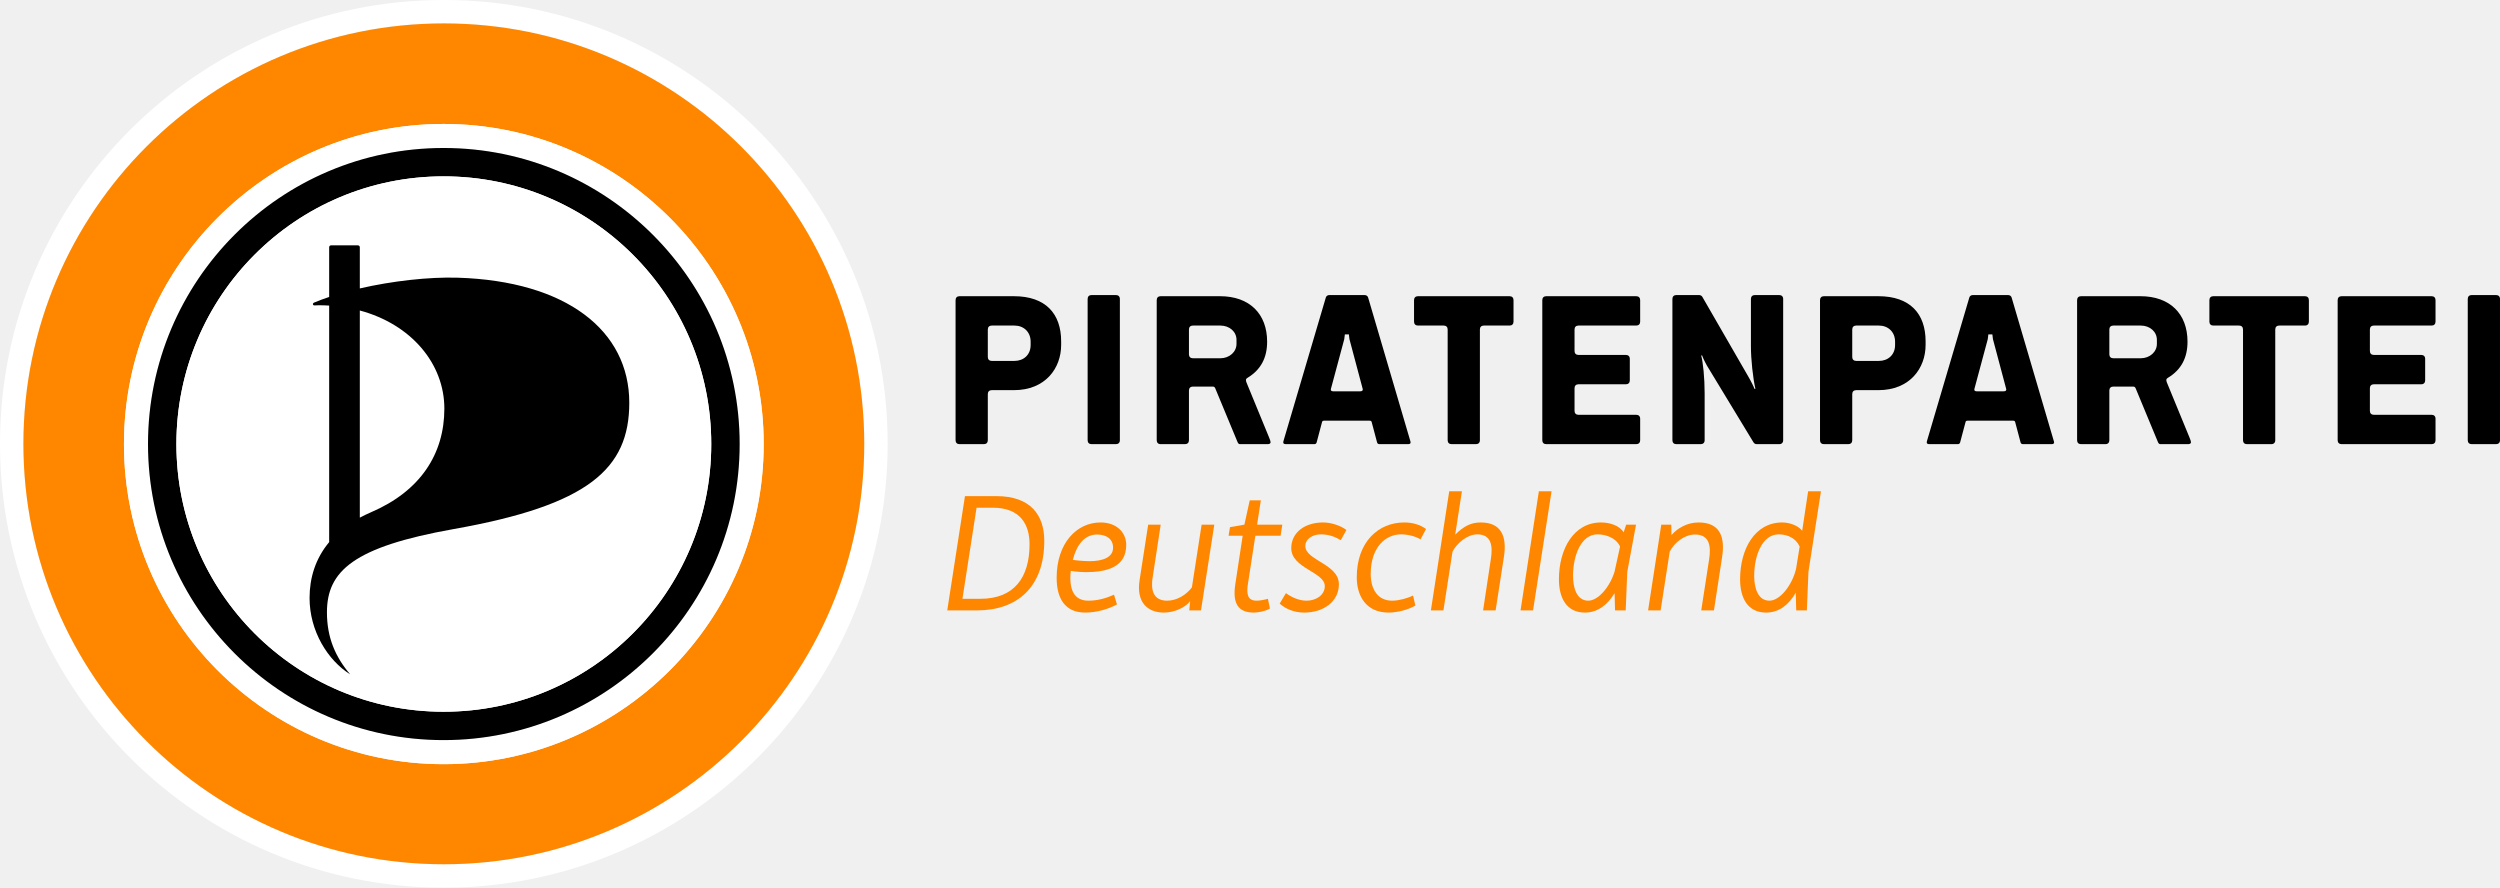
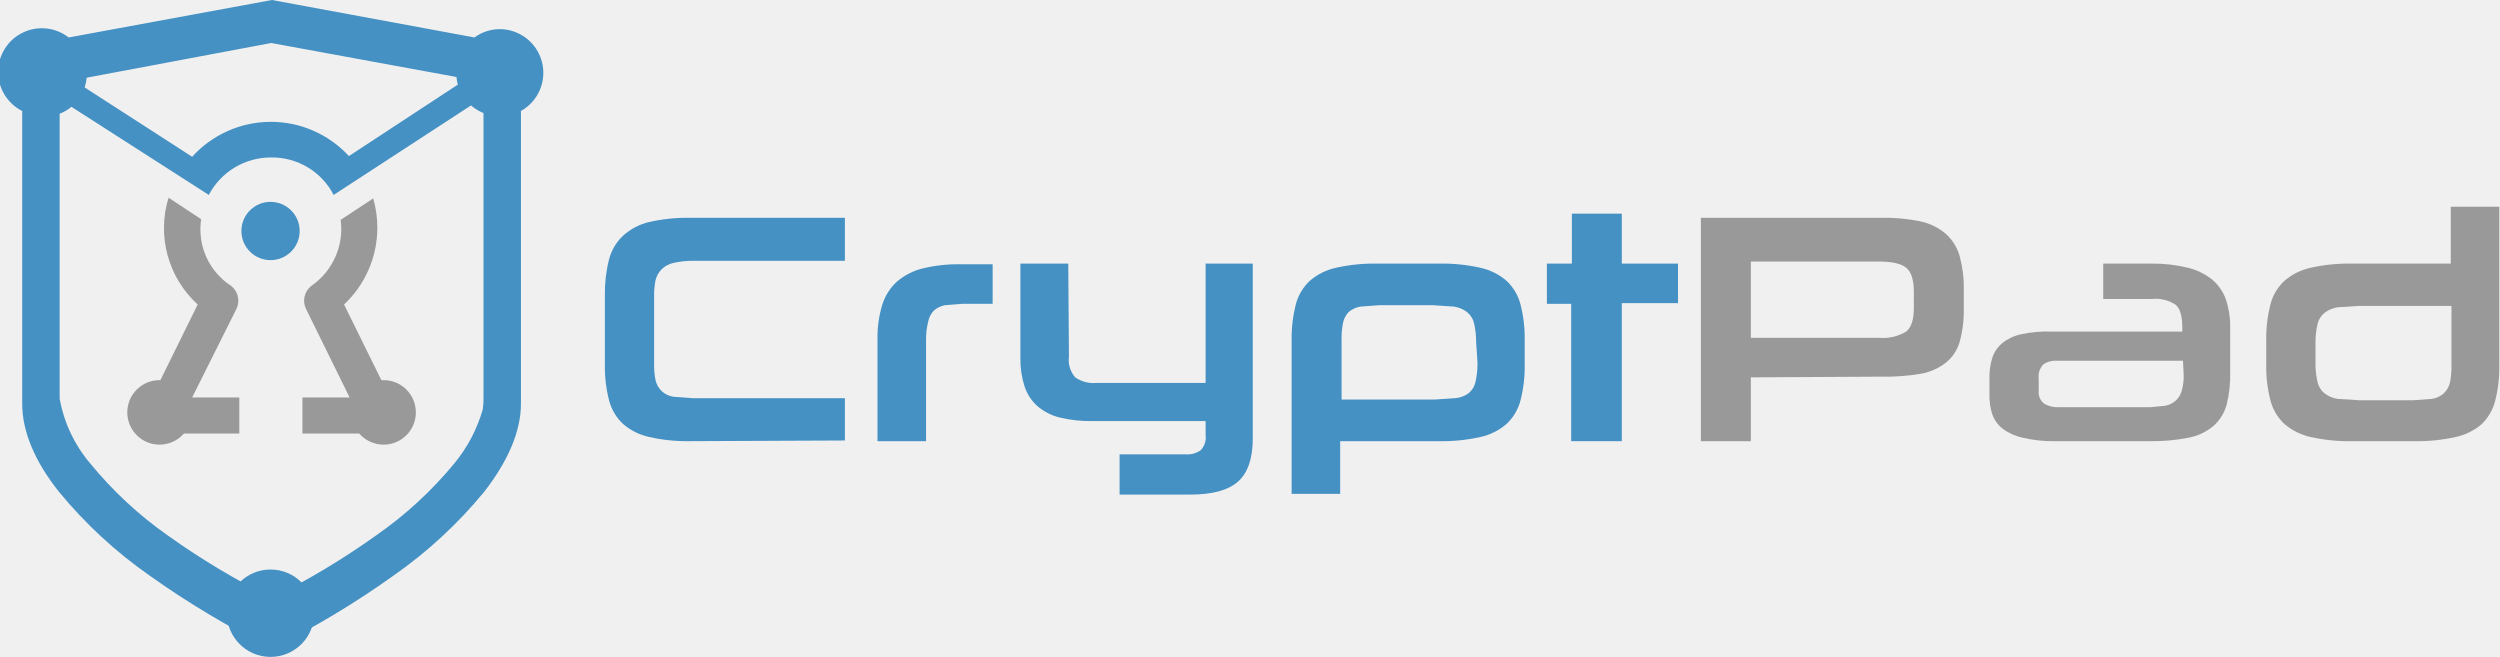
- <svg xmlns="http://www.w3.org/2000/svg" viewBox="0 0 1793.875 636.938" height="636.938" width="1793.875" xml:space="preserve" id="svg2" version="1.1">
-   <defs id="defs6" />
-   <g transform="matrix(1.25,0,0,-1.25,0,636.9375)" id="g10">
-     <g transform="scale(0.1)" id="g12">
-       <path id="path14" style="fill:#ffffff;fill-opacity:1;fill-rule:nonzero;stroke:none" d="m 2547.69,134.332 c -1332.8,0 -2413.315,1080.548 -2413.315,2413.478 0,1332.85 1080.515,2413.31 2413.315,2413.31 1332.95,0 2413.41,-1080.46 2413.41,-2413.31 0,-1332.93 -1080.46,-2413.478 -2413.41,-2413.478 m 0,4961.208 C 1140.68,5095.54 -0.004,3954.82 -0.004,2547.81 -0.004,1140.72 1140.68,-0.008 2547.69,-0.008 3954.93,-0.008 5095.5,1140.72 5095.5,2547.81 c 0,1407.01 -1140.57,2547.73 -2547.81,2547.73" />
-       <path id="path16" style="fill:#ff8700;fill-opacity:1;fill-rule:nonzero;stroke:none" d="m 2546.38,708.902 c -1013.58,0 -1834.821,823.998 -1834.821,1837.508 0,1013.68 821.241,1837.58 1834.821,1837.58 1013.45,0 1837.57,-824.08 1837.57,-1837.58 0,-1013.51 -824.12,-1837.508 -1837.57,-1837.508 m 1.31,4252.218 C 1214.9,4961.12 134.379,3880.66 134.379,2547.81 134.379,1214.88 1214.9,134.332 2547.69,134.332 c 1332.96,0 2413.41,1080.548 2413.41,2413.478 0,1332.85 -1080.45,2413.31 -2413.41,2413.31" />
-       <path id="path18" style="fill:#ffffff;fill-opacity:1;fill-rule:nonzero;stroke:none" d="m 2546.38,847.027 c -937.39,0 -1696.763,762.053 -1696.763,1699.383 0,937.6 759.373,1699.57 1696.763,1699.57 937.31,0 1699.52,-762.14 1699.52,-1699.57 0,-937.33 -762.21,-1699.383 -1699.52,-1699.383 m 0,3536.963 c -1013.58,0 -1834.821,-823.9 -1834.821,-1837.58 0,-1013.5 821.241,-1837.512 1834.821,-1837.512 1013.45,0 1837.57,824.012 1837.57,1837.512 0,1013.51 -824.12,1837.58 -1837.57,1837.58" />
-       <path id="path20" style="fill:#000000;fill-opacity:1;fill-rule:nonzero;stroke:none" d="m 2546.38,4245.98 c -937.39,0 -1696.763,-761.97 -1696.763,-1699.57 0,-937.33 759.373,-1699.383 1696.763,-1699.383 937.31,0 1699.52,762.053 1699.52,1699.383 0,937.43 -762.21,1699.57 -1699.52,1699.57 m 0.08,-162.88 c 849.25,0 1536.46,-687.48 1536.46,-1536.69 0,-849.13 -687.21,-1536.51 -1536.46,-1536.51 -849,0 -1533.88,687.38 -1533.88,1536.51 0,849.21 684.88,1536.69 1533.88,1536.69" />
-       <path id="path22" style="fill:#ffffff;fill-opacity:1;fill-rule:nonzero;stroke:none" d="m 2546.46,4083.1 c -849,0 -1533.89,-687.48 -1533.89,-1536.68 0,-849.14 684.89,-1536.52 1533.89,-1536.52 849.25,0 1536.46,687.38 1536.46,1536.52 0,849.2 -687.21,1536.68 -1536.46,1536.68" />
-       <path id="path24" style="fill:#000000;fill-opacity:1;fill-rule:nonzero;stroke:none" d="m 2627.77,3501.4 c 622.59,-19.32 984.57,-302.57 984.57,-718.05 0,-379.8 -234.82,-587.67 -1007.63,-724.8 -575.62,-102.26 -727.94,-241.08 -727.94,-478.11 0,-145.23 48.53,-256.46 133.48,-356.09 -129.3,81.19 -233.23,248.83 -233.23,438.58 0,116.58 34.44,227.12 112.55,320.58 v 1357.83 c -19.21,1.22 -38.61,1.83 -58.48,1.83 -8.61,0 -17,-0.35 -25.2,-0.87 -10.5,-0.7 -13.75,11.5 -2.73,16.26 26.66,11.15 55.57,22.13 86.41,32.49 v 285.36 c 0,5.89 4.66,10.63 10.54,10.63 h 154.78 c 5.77,0 10.59,-4.74 10.59,-10.63 v -236.58 c 184.91,42.43 396.27,66.77 562.29,61.57 M 2065.48,2123.83 c 20.98,11.42 43.45,22.13 66.95,32.32 279.87,120.63 418.37,332.72 418.37,593.75 0,258.81 -191.25,484.34 -485.32,563.22" />
-       <path id="path26" style="fill:#ff8700;fill-opacity:1;fill-rule:nonzero;stroke:none" d="m 5605.85,2181.02 -81,-522.83 h 102.57 c 197.11,0 282.6,125.11 282.6,313.11 0,114.3 -54.04,209.72 -210.6,209.72 z m -66.6,66.59 h 180 c 198.83,0 275.32,-110.7 275.32,-256.44 0,-269.11 -158.36,-399.57 -386.03,-399.57 h -170.98" />
-       <path id="path28" style="fill:#ff8700;fill-opacity:1;fill-rule:nonzero;stroke:none" d="m 6254.49,1874.14 c 73.82,0 134.98,20.73 134.98,77.4 0,50.43 -38.69,75.55 -91.76,75.55 -72.01,0 -116.96,-58.42 -139.47,-145.74 0,0 54.85,-7.21 96.25,-7.21 m -25.16,-295.12 c -116.99,0 -163.77,82.78 -163.77,199.79 0,197.95 114.24,317.62 251.91,317.62 90.89,0 147.59,-55.81 147.59,-129.59 0,-129.59 -116.96,-155.69 -232.14,-155.69 -44.08,0 -86.4,7.21 -86.4,7.21 -10.83,-106.13 17.08,-170.98 101.7,-170.98 52.17,0 99.88,13.54 146.66,34.18 l 17.1,-55.8 c -46.77,-25.12 -113.4,-46.74 -182.65,-46.74" />
-       <path id="path30" style="fill:#ff8700;fill-opacity:1;fill-rule:nonzero;stroke:none" d="m 6826.71,1591.6 5.4,53.14 c -27.91,-36.9 -90.89,-65.72 -151.21,-65.72 -95.35,0 -158.36,61.16 -139.47,184.51 l 49.52,320.32 h 72 l -46.81,-306.88 c -13.51,-90.84 20.71,-129.59 83.71,-129.59 56.64,0 110.66,34.18 142.12,76.52 l 55.8,359.95 h 72.88 l -76.47,-492.25" />
-       <path id="path32" style="fill:#ff8700;fill-opacity:1;fill-rule:nonzero;stroke:none" d="m 7289.96,1602.4 c -25.17,-15.29 -65.66,-23.38 -92.68,-23.38 -93.57,0 -122.36,56.68 -106.19,162.9 l 42.32,278.06 h -81 l 8.12,49.46 82.77,14.41 30.61,139.43 h 63.87 l -21.57,-139.43 h 144.87 l -9.93,-63.87 H 7206.28 L 7164,1746.4 c -9.9,-61.25 -2.71,-99.02 49.5,-99.02 18,0 47.7,5.45 64.78,10.81" />
-       <path id="path34" style="fill:#ff8700;fill-opacity:1;fill-rule:nonzero;stroke:none" d="m 7696.63,1994.76 c -33.28,19.78 -69.29,33.3 -115.19,33.3 -44.08,0 -88.2,-24.34 -88.2,-67.48 0,-81.87 192.59,-102.62 192.59,-218.66 0,-100.77 -89.99,-162.9 -198.86,-162.9 -53.98,0 -103.47,18.03 -141.25,51.33 l 35.96,60.25 c 35.1,-25.22 76.46,-43.22 118.78,-43.22 54.92,0 104.37,32.42 104.37,83.73 0,80.99 -192.55,101.65 -192.55,217.71 0,90.05 78.31,147.6 182.66,147.6 49.51,0 103.5,-19.77 134.06,-43.23" />
-       <path id="path36" style="fill:#ff8700;fill-opacity:1;fill-rule:nonzero;stroke:none" d="m 8154.54,1999.25 c -29.66,18.02 -72.88,28.81 -113.37,28.81 -83.68,0 -172.75,-70.2 -172.75,-227.72 0,-88.12 41.39,-152.96 122.35,-152.96 37.78,0 87.31,12.66 120.59,29.71 l 13.52,-57.57 c -38.72,-23.43 -102.6,-40.5 -153.93,-40.5 -130.45,0 -182.62,97.18 -182.62,202.44 0,204.25 125.04,314.97 272.64,314.97 46.8,0 91.79,-12.59 125.07,-37.79" />
-       <path id="path38" style="fill:#ff8700;fill-opacity:1;fill-rule:nonzero;stroke:none" d="m 8585.47,1591.6 h -71.93 l 44.05,291.6 c 13.52,79.14 2.72,144.86 -77.36,144.86 -58.49,0 -117.9,-52.18 -142.2,-99.01 l -52.17,-337.45 h -72 l 105.28,683.87 h 72.87 l -38.68,-249.25 c 49.48,49.56 91.8,70.2 146.69,70.2 118.73,0 151.18,-81.01 133.16,-197.07" />
-       <path id="path40" style="fill:#ff8700;fill-opacity:1;fill-rule:nonzero;stroke:none" d="m 8833.72,2275.46 h 72.87 L 8800.4,1591.59 h -71.96" />
-       <path id="path42" style="fill:#ff8700;fill-opacity:1;fill-rule:nonzero;stroke:none" d="m 9268.31,1814.74 31.47,143.13 c -21.61,47.69 -77.41,70.19 -129.58,70.19 -93.57,0 -140.34,-120.62 -140.34,-238.44 0,-69.31 21.58,-142.24 87.3,-142.24 57.58,0 125.05,80.12 151.15,167.36 m 0,-124.14 c -38.72,-64.84 -95.39,-111.58 -170.07,-111.58 -107.07,0 -149.41,85.49 -149.41,190.74 0,174.57 84.62,326.66 242.08,326.66 48.61,0 105.28,-17.05 129.57,-56.68 l 14.39,44.1 h 56.7 l -50.39,-270.86 -9.02,-221.38 h -61.14" />
-       <path id="path44" style="fill:#ff8700;fill-opacity:1;fill-rule:nonzero;stroke:none" d="m 9765.77,1591.6 45.03,291.6 c 12.58,79.14 1.81,143.89 -81,143.89 -60.29,0 -117.86,-45.86 -144.87,-98.04 l -52.21,-337.45 h -71.96 l 75.59,492.25 h 57.57 l 0.87,-60.27 c 32.44,38.66 89.09,72.84 155.72,72.84 121.48,0 153.86,-81.01 134.94,-199.8 l -46.74,-305.02" />
-       <path id="path46" style="fill:#ff8700;fill-opacity:1;fill-rule:nonzero;stroke:none" d="m 10310.1,1830.04 20.7,127.83 c -21.6,47.7 -68.4,70.2 -120.6,70.2 -93.6,0 -140.4,-120.63 -140.4,-238.44 0,-69.33 21.6,-142.25 87.3,-142.25 61.2,0 130.5,89.08 153,182.66 m -1.8,-136.72 c -37.8,-66.59 -93.6,-114.3 -170.1,-114.3 -107,0 -149.37,85.49 -149.37,190.75 0,174.57 84.57,326.66 242.07,326.66 43.2,0 92.7,-18.89 114.3,-47.72 l 34.2,226.75 h 73.7 l -71.9,-462.48 -9.1,-221.38 h -61.1" />
-       <path id="path48" style="fill:#000000;fill-opacity:1;fill-rule:nonzero;stroke:none" d="m 5823.75,3023.73 c 52.22,0 92.53,35.03 92.53,91.21 v 19.17 c 0,56.17 -40.31,92.53 -92.53,92.53 h -130.86 c -13.88,0 -22.47,-8.6 -22.47,-22.47 V 3046.2 c 0,-13.88 8.59,-22.47 22.47,-22.47 z m -315.92,-477.86 c -13.88,0 -22.47,8.6 -22.47,22.47 v 804.36 c 0,13.88 8.59,22.48 22.47,22.48 h 312.61 c 181.1,0 270.99,-99.8 270.99,-259.09 v -20.49 c 0,-133.51 -89.89,-259.75 -271.64,-259.75 h -126.9 c -13.88,0 -22.47,-8.59 -22.47,-22.47 v -265.04 c 0,-13.87 -8.59,-22.47 -22.48,-22.47" />
-       <path id="path50" style="fill:#000000;fill-opacity:1;fill-rule:nonzero;stroke:none" d="m 6243.44,2568.35 v 810.97 c 0,13.87 8.59,22.47 22.47,22.47 h 140.11 c 13.88,0 22.48,-8.6 22.48,-22.47 v -810.97 c 0,-13.89 -8.6,-22.47 -22.48,-22.47 h -140.11 c -13.88,0 -22.47,8.58 -22.47,22.47" />
-       <path id="path52" style="fill:#000000;fill-opacity:1;fill-rule:nonzero;stroke:none" d="m 7098.02,3121.55 v 23.13 c 0,46.93 -40.32,81.96 -92.54,81.96 h -157.96 c -13.88,0 -22.47,-8.6 -22.47,-22.47 V 3061.4 c 0,-13.87 8.59,-22.46 22.47,-22.46 h 157.96 c 50.9,0 92.54,35.69 92.54,82.61 M 6640,2568.35 v 804.35 c 0,13.88 8.59,22.48 22.46,22.48 h 341.04 c 169.2,0 270.32,-101.13 270.32,-261.07 0,-91.87 -35.69,-160.61 -111.69,-206.87 -6.61,-3.97 -9.92,-7.94 -9.92,-13.22 0,-5.29 1.33,-9.26 3.31,-14.54 l 129.54,-315.27 c 5.94,-13.88 8.59,-22.47 8.59,-27.75 0,-5.3 -5.29,-10.58 -15.86,-10.58 h -159.95 c -5.28,0 -9.91,3.31 -13.21,10.58 l -128.88,310.63 c -2.64,6.62 -7.94,9.25 -13.89,9.25 h -114.34 c -13.88,0 -22.47,-8.59 -22.47,-22.47 v -285.52 c 0,-13.88 -8.59,-22.47 -22.46,-22.47 h -140.13 c -13.87,0 -22.46,8.59 -22.46,22.47" />
-       <path id="path54" style="fill:#000000;fill-opacity:1;fill-rule:nonzero;stroke:none" d="m 7808.51,2849.25 c 11.89,0 15.86,5.29 13.89,13.88 l -76.02,285.51 -3.3,27.11 h -23.12 l -3.32,-27.11 -76.67,-285.51 c -1.99,-8.59 1.32,-13.88 13.23,-13.88 z m -204.23,-168.54 c -10.57,0 -13.21,-1.32 -15.2,-7.92 l -31.06,-116.99 c -1.98,-6.6 -6.61,-9.92 -13.23,-9.92 h -163.24 c -9.92,0 -15.21,3.32 -15.21,9.92 0,3.29 1.32,9.25 2.64,12.54 0.67,2 241.9,819.57 241.9,819.57 2.65,9.25 11.24,13.88 21.17,13.88 h 200.26 c 9.9,0 18.49,-4.63 21.14,-13.88 l 242.56,-824.86 c 1.33,-3.96 1.33,-5.26 1.33,-7.25 0,-6.6 -4.63,-9.92 -14.54,-9.92 h -163.92 c -7.26,0 -11.89,3.32 -13.87,9.92 l -31.07,116.99 c -1.98,6.6 -5.28,7.92 -15.2,7.92" />
-       <path id="path56" style="fill:#000000;fill-opacity:1;fill-rule:nonzero;stroke:none" d="m 8310.15,2568.35 v 635.83 c 0,13.87 -8.59,22.46 -22.47,22.46 h -148.05 c -13.88,0 -22.47,8.59 -22.47,22.47 v 123.6 c 0,13.88 8.59,22.47 22.47,22.47 h 526.11 c 13.87,0 22.46,-8.59 22.46,-22.47 v -123.6 c 0,-13.88 -8.59,-22.47 -22.46,-22.47 h -148.07 c -13.87,0 -22.45,-8.59 -22.45,-22.46 v -635.83 c 0,-13.89 -8.6,-22.47 -22.48,-22.47 h -140.13 c -13.87,0 -22.46,8.58 -22.46,22.47" />
-       <path id="path58" style="fill:#000000;fill-opacity:1;fill-rule:nonzero;stroke:none" d="m 8875.9,2545.88 c -13.88,0 -22.47,8.58 -22.47,22.46 v 804.36 c 0,13.89 8.59,22.48 22.47,22.48 h 516.85 c 13.87,0 22.48,-8.59 22.48,-22.48 v -123.59 c 0,-13.88 -8.61,-22.47 -22.48,-22.47 h -331.79 c -13.88,0 -22.47,-8.59 -22.47,-22.46 v -123.61 c 0,-13.87 8.59,-22.48 22.47,-22.48 h 272.3 c 13.88,0 22.48,-8.59 22.48,-22.45 v -123.6 c 0,-13.88 -8.6,-22.49 -22.48,-22.49 h -272.3 c -13.88,0 -22.47,-8.59 -22.47,-22.46 v -130.2 c 0,-13.89 8.59,-22.48 22.47,-22.48 h 331.79 c 13.87,0 22.48,-8.59 22.48,-22.46 v -123.61 c 0,-13.88 -8.61,-22.46 -22.48,-22.46" />
-       <path id="path60" style="fill:#000000;fill-opacity:1;fill-rule:nonzero;stroke:none" d="m 9600.27,2568.35 v 810.97 c 0,13.87 8.59,22.47 22.48,22.47 h 129.52 c 8.61,0 15.21,-3.31 19.18,-9.26 l 263.75,-457.36 c 15.8,-26.44 33.7,-63.46 36.3,-72.04 h 5.3 c -14.5,63.45 -25.8,169.85 -25.8,244.55 v 271.64 c 0,13.87 8.6,22.47 22.5,22.47 h 140.1 c 13.9,0 22.5,-8.6 22.5,-22.47 v -810.97 c 0,-13.89 -8.6,-22.47 -22.5,-22.47 h -128.2 c -8.6,0 -14.5,2.65 -19.8,10.58 l -267.06,440.18 c -15.86,28.41 -27.75,55.52 -27.75,58.16 h -5.29 c 10.57,-37.68 19.82,-129.55 19.82,-216.13 v -270.32 c 0,-13.89 -8.59,-22.47 -22.46,-22.47 h -140.11 c -13.89,0 -22.48,8.58 -22.48,22.47" />
-       <path id="path62" style="fill:#000000;fill-opacity:1;fill-rule:nonzero;stroke:none" d="m 10786,3023.73 c 52.2,0 92.5,35.03 92.5,91.21 v 19.17 c 0,56.17 -40.3,92.53 -92.5,92.53 h -130.9 c -13.9,0 -22.5,-8.6 -22.5,-22.47 V 3046.2 c 0,-13.88 8.6,-22.47 22.5,-22.47 z m -316,-477.86 c -13.8,0 -22.4,8.6 -22.4,22.47 v 804.36 c 0,13.88 8.6,22.48 22.4,22.48 h 312.7 c 181.1,0 271,-99.8 271,-259.09 v -20.49 c 0,-133.51 -89.9,-259.75 -271.7,-259.75 h -126.9 c -13.9,0 -22.5,-8.59 -22.5,-22.47 v -265.04 c 0,-13.87 -8.6,-22.47 -22.4,-22.47" />
-       <path id="path64" style="fill:#000000;fill-opacity:1;fill-rule:nonzero;stroke:none" d="m 11502.4,2849.25 c 11.9,0 15.9,5.29 13.9,13.88 l -76,285.51 -3.3,27.11 h -23.1 l -3.3,-27.11 -76.7,-285.51 c -2,-8.59 1.3,-13.88 13.2,-13.88 z m -204.2,-168.54 c -10.6,0 -13.2,-1.32 -15.2,-7.92 l -31.1,-116.99 c -2,-6.6 -6.6,-9.92 -13.2,-9.92 h -163.2 c -10,0 -15.2,3.32 -15.2,9.92 0,3.29 1.3,9.25 2.6,12.54 0.7,2 241.9,819.57 241.9,819.57 2.6,9.25 11.2,13.88 21.2,13.88 h 200.2 c 9.9,0 18.5,-4.63 21.2,-13.88 l 242.5,-824.86 c 1.4,-3.96 1.4,-5.26 1.4,-7.25 0,-6.6 -4.7,-9.92 -14.6,-9.92 h -163.9 c -7.3,0 -11.9,3.32 -13.9,9.92 l -31,116.99 c -2,6.6 -5.3,7.92 -15.3,7.92" />
-       <path id="path66" style="fill:#000000;fill-opacity:1;fill-rule:nonzero;stroke:none" d="m 12381.4,3121.55 v 23.13 c 0,46.93 -40.3,81.96 -92.5,81.96 h -158 c -13.8,0 -22.4,-8.6 -22.4,-22.47 V 3061.4 c 0,-13.87 8.6,-22.46 22.4,-22.46 h 158 c 50.9,0 92.5,35.69 92.5,82.61 m -458,-553.2 v 804.35 c 0,13.88 8.6,22.48 22.5,22.48 h 341 c 169.2,0 270.3,-101.13 270.3,-261.07 0,-91.87 -35.6,-160.61 -111.6,-206.87 -6.7,-3.97 -10,-7.94 -10,-13.22 0,-5.29 1.4,-9.26 3.3,-14.54 l 129.6,-315.27 c 5.9,-13.88 8.6,-22.47 8.6,-27.75 0,-5.3 -5.3,-10.58 -15.9,-10.58 h -159.9 c -5.3,0 -9.9,3.31 -13.3,10.58 l -128.8,310.63 c -2.7,6.62 -8,9.25 -13.9,9.25 h -114.4 c -13.8,0 -22.4,-8.59 -22.4,-22.47 v -285.52 c 0,-13.88 -8.6,-22.47 -22.5,-22.47 h -140.1 c -13.9,0 -22.5,8.59 -22.5,22.47" />
-       <path id="path68" style="fill:#000000;fill-opacity:1;fill-rule:nonzero;stroke:none" d="m 12875.8,2568.35 v 635.83 c 0,13.87 -8.6,22.46 -22.5,22.46 h -148 c -13.9,0 -22.5,8.59 -22.5,22.47 v 123.6 c 0,13.88 8.6,22.47 22.5,22.47 h 526.1 c 13.9,0 22.5,-8.59 22.5,-22.47 v -123.6 c 0,-13.88 -8.6,-22.47 -22.5,-22.47 h -148.1 c -13.8,0 -22.4,-8.59 -22.4,-22.46 v -635.83 c 0,-13.89 -8.6,-22.47 -22.5,-22.47 h -140.1 c -13.9,0 -22.5,8.58 -22.5,22.47" />
-       <path id="path70" style="fill:#000000;fill-opacity:1;fill-rule:nonzero;stroke:none" d="m 13441.6,2545.88 c -13.9,0 -22.5,8.58 -22.5,22.46 v 804.36 c 0,13.89 8.6,22.48 22.5,22.48 h 516.8 c 13.9,0 22.5,-8.59 22.5,-22.48 v -123.59 c 0,-13.88 -8.6,-22.47 -22.5,-22.47 h -331.8 c -13.9,0 -22.5,-8.59 -22.5,-22.46 v -123.61 c 0,-13.87 8.6,-22.48 22.5,-22.48 h 272.3 c 13.9,0 22.5,-8.59 22.5,-22.45 v -123.6 c 0,-13.88 -8.6,-22.49 -22.5,-22.49 h -272.3 c -13.9,0 -22.5,-8.59 -22.5,-22.46 v -130.2 c 0,-13.89 8.6,-22.48 22.5,-22.48 h 331.8 c 13.9,0 22.5,-8.59 22.5,-22.46 v -123.61 c 0,-13.88 -8.6,-22.46 -22.5,-22.46" />
-       <path id="path72" style="fill:#000000;fill-opacity:1;fill-rule:nonzero;stroke:none" d="m 14165.9,2568.35 v 810.97 c 0,13.87 8.6,22.47 22.5,22.47 h 140.1 c 13.9,0 22.5,-8.6 22.5,-22.47 v -810.97 c 0,-13.89 -8.6,-22.47 -22.5,-22.47 h -140.1 c -13.9,0 -22.5,8.58 -22.5,22.47" />
+ <svg xmlns="http://www.w3.org/2000/svg" viewBox="0 0 360.4 94.7">
+   <defs>
+     <style>.cls-1{fill:#4591c4}.cls-2{fill:#999}</style>
+   </defs>
+   <g id="Layer_2" data-name="Layer 2">
+     <g id="svg2">
+       <g id="g4845">
+         <path id="path4811" class="cls-1" d="M99.5 63.6a24.8 24.8 0 0 1-5.9-.6 8.5 8.5 0 0 1-3.8-1.9 7.1 7.1 0 0 1-2-3.4 19.4 19.4 0 0 1-.6-5.2v-10a19.4 19.4 0 0 1 .6-5.1 7.1 7.1 0 0 1 2-3.4 8.5 8.5 0 0 1 3.8-2 24.8 24.8 0 0 1 5.9-.6h22.3v6.2h-22a11.8 11.8 0 0 0-2.7.3 3.5 3.5 0 0 0-1.7.9 3.3 3.3 0 0 0-.9 1.6 11.1 11.1 0 0 0-.2 2.5v9.4a11.1 11.1 0 0 0 .2 2.5 3.3 3.3 0 0 0 .9 1.6 3.3 3.3 0 0 0 1.7.8l2.7.2h22v6.1z" />
+         <path id="path4813" class="cls-1" d="M126.5 63.6V48.8a16 16 0 0 1 .7-4.9 7.5 7.5 0 0 1 2.1-3.3 8.9 8.9 0 0 1 3.7-1.9 21.4 21.4 0 0 1 5.5-.6h4.6v5.7h-4.4l-2.5.2a3.3 3.3 0 0 0-1.6.8 3.2 3.2 0 0 0-.8 1.6 10.1 10.1 0 0 0-.3 2.5v14.7z" />
+         <path id="path4815" class="cls-1" d="M154.1 51.4a3.8 3.8 0 0 0 .9 3 4.6 4.6 0 0 0 3.1.8h15.7V38h6.8v25.2q0 4.3-2.1 6.2t-6.9 1.9h-10.2v-5.8h9.6a3.3 3.3 0 0 0 2.1-.6 2.7 2.7 0 0 0 .7-2.2v-2h-16.1a19 19 0 0 1-4.9-.5 7.8 7.8 0 0 1-3.3-1.7 6.5 6.5 0 0 1-1.8-2.8 12.7 12.7 0 0 1-.6-4V38h6.9z" />
+         <path id="path4817" class="cls-1" d="M207.5 38a25.1 25.1 0 0 1 5.9.6 8.5 8.5 0 0 1 3.8 1.9 7.1 7.1 0 0 1 2 3.4 19.7 19.7 0 0 1 .6 5.2v3.4a19.4 19.4 0 0 1-.6 5.2 7.1 7.1 0 0 1-2 3.4 8.5 8.5 0 0 1-3.8 1.9 25.1 25.1 0 0 1-5.9.6h-14.3v7.6h-7V49.1a19.7 19.7 0 0 1 .6-5.2 7.1 7.1 0 0 1 2-3.4 8.6 8.6 0 0 1 3.8-1.9 25.1 25.1 0 0 1 5.9-.6zm5.3 11.3a11.7 11.7 0 0 0-.3-2.7 2.9 2.9 0 0 0-1-1.6 4 4 0 0 0-1.9-.8l-3-.2h-7.8l-2.7.2a3.5 3.5 0 0 0-1.7.8 3.2 3.2 0 0 0-.8 1.6 11.7 11.7 0 0 0-.2 2.6v8.4h13.4l3-.2a3.8 3.8 0 0 0 1.9-.7 2.9 2.9 0 0 0 1-1.6 11.9 11.9 0 0 0 .3-2.8z" />
+         <path id="path4819" class="cls-1" d="M226.5 63.6V43.8H223V38h3.6v-7.2h7.2V38h8.1v5.7h-8.1v19.9z" />
+         <path id="path4821" class="cls-2" d="M252.4 54.4v9.2h-7.2V31.4H271a25.7 25.7 0 0 1 5.8.5 8.4 8.4 0 0 1 3.7 1.8 6.8 6.8 0 0 1 2 3.2 17.1 17.1 0 0 1 .6 4.8v2.8a16.9 16.9 0 0 1-.6 4.8 6 6 0 0 1-2 3 8.3 8.3 0 0 1-3.7 1.6 31.6 31.6 0 0 1-5.9.4zm23.5-12.3q0-2.6-1.1-3.5t-4-.9h-18.4v11h18.5a6.5 6.5 0 0 0 3.9-.9q1.1-.9 1.1-3.4z" />
+         <path id="path4823" class="cls-2" d="M296.2 63.6a18.4 18.4 0 0 1-4.6-.5 7.4 7.4 0 0 1-2.9-1.3 4.6 4.6 0 0 1-1.5-2.1 8.7 8.7 0 0 1-.4-2.8v-2.4a9.3 9.3 0 0 1 .4-2.9 4.7 4.7 0 0 1 1.4-2.1 6.5 6.5 0 0 1 2.7-1.3 17.7 17.7 0 0 1 4.4-.4h18.9v-.6q0-2.5-1-3.3a5.3 5.3 0 0 0-3.4-.8h-7V38h7a20.7 20.7 0 0 1 5.2.6 8.9 8.9 0 0 1 3.5 1.7 6.7 6.7 0 0 1 2 2.9 12.5 12.5 0 0 1 .6 4.2v6.2a17.2 17.2 0 0 1-.5 4.7 6.3 6.3 0 0 1-1.9 3.1 7.9 7.9 0 0 1-3.6 1.7 26.8 26.8 0 0 1-5.6.5zM314.7 52h-18.2a3.1 3.1 0 0 0-1.9.5 2.5 2.5 0 0 0-.7 2.1v1.7a2.1 2.1 0 0 0 .8 1.9 3.7 3.7 0 0 0 2.1.5H310l2.1-.2a3.2 3.2 0 0 0 1.5-.7 3 3 0 0 0 .9-1.4 7.8 7.8 0 0 0 .3-2.3z" />
+         <path id="path4825" class="cls-2" d="M339.1 63.6a25.4 25.4 0 0 1-6-.6 8.6 8.6 0 0 1-3.8-1.9 7.1 7.1 0 0 1-2-3.4 19.4 19.4 0 0 1-.6-5.2v-3.4a19.7 19.7 0 0 1 .6-5.2 7.1 7.1 0 0 1 2-3.4 8.6 8.6 0 0 1 3.8-1.9 25.4 25.4 0 0 1 6-.6h14.2v-8.2h7v22.8a19.4 19.4 0 0 1-.6 5.2 7.1 7.1 0 0 1-2 3.4A8.5 8.5 0 0 1 354 63a25.1 25.1 0 0 1-5.9.6zm-5.3-11.2a11.7 11.7 0 0 0 .3 2.7 2.9 2.9 0 0 0 1 1.6 4 4 0 0 0 1.9.8l3.1.2h7.8l2.7-.2a3.3 3.3 0 0 0 1.7-.8 3.2 3.2 0 0 0 .9-1.6 11.9 11.9 0 0 0 .2-2.6v-8.4H340l-3 .2a4 4 0 0 0-1.9.8 2.9 2.9 0 0 0-1 1.6 11.7 11.7 0 0 0-.3 2.7z" />
+         <path id="path4827" class="cls-1" d="M39.2 0L9.9 5.4A6.3 6.3 0 1 0 3.2 16v42.2c0 4 1.8 8.3 5.3 12.7A65.5 65.5 0 0 0 21.6 83a128.2 128.2 0 0 0 17.6 10.5A128.1 128.1 0 0 0 56.7 83a65.4 65.4 0 0 0 13.1-12.1c3.5-4.5 5.3-8.8 5.3-12.7V16A6.3 6.3 0 0 0 72 4.2a6.2 6.2 0 0 0-3.6 1.2zm-.1 6.2l26.7 4.9a5.9 5.9 0 0 0 .2 1.1L50.3 22.5a15.3 15.3 0 0 0-22.6.1l-15.5-10a6.3 6.3 0 0 0 .3-1.4zm28.8 9a6.5 6.5 0 0 0 1.8 1.1v41a10.4 10.4 0 0 1-.1 1.7 21.5 21.5 0 0 1-4.1 7.8 56.1 56.1 0 0 1-11.3 10.4 110.6 110.6 0 0 1-15 9 110.8 110.8 0 0 1-15-9A55.8 55.8 0 0 1 13 66.8a19.8 19.8 0 0 1-4.4-9.3V16.4a6.3 6.3 0 0 0 1.7-1l19.8 12.7a10.1 10.1 0 0 1 9-5.4 10 10 0 0 1 9 5.4z" />
+         <g id="g4829">
+           <path id="path4831" class="cls-2" d="M23 54.8a4.6 4.6 0 1 0 0 9.3 4.6 4.6 0 0 0 0-9.3z" />
+           <path id="path4833" class="cls-2" d="M24.3 28.5a14.9 14.9 0 0 0 4.2 15.4l-7.3 14.8a2.8 2.8 0 0 0 2.3 3.8h11v-5.2h-6.8l6.4-12.8a2.7 2.7 0 0 0-.8-3.3 9.7 9.7 0 0 1-4.3-9.6z" />
+         </g>
+         <g id="g4835">
+           <path id="path4837" class="cls-2" d="M55.3 54.8a4.6 4.6 0 1 0 0 9.3 4.6 4.6 0 0 0 0-9.3z" />
+           <path id="path4839" class="cls-2" d="M53.8 28.6l-4.7 3.1a10.2 10.2 0 0 1 .1 1.2 10 10 0 0 1-4.3 8.3 2.7 2.7 0 0 0-.8 3.3l6.3 12.8h-6.8v5.2h11a2.8 2.8 0 0 0 2.3-3.8l-7.3-14.8a15.2 15.2 0 0 0 4.8-11 15.3 15.3 0 0 0-.6-4.3z" />
+         </g>
+         <path id="path4841" class="cls-1" d="M43.2 33.3a4.2 4.2 0 1 1-4.2-4.2 4.2 4.2 0 0 1 4.2 4.2z" />
+         <path id="path4843" class="cls-1" d="M45.3 88.4a6.3 6.3 0 1 1-6.3-6.3 6.3 6.3 0 0 1 6.3 6.3z" />
+       </g>
    </g>
  </g>
</svg>
